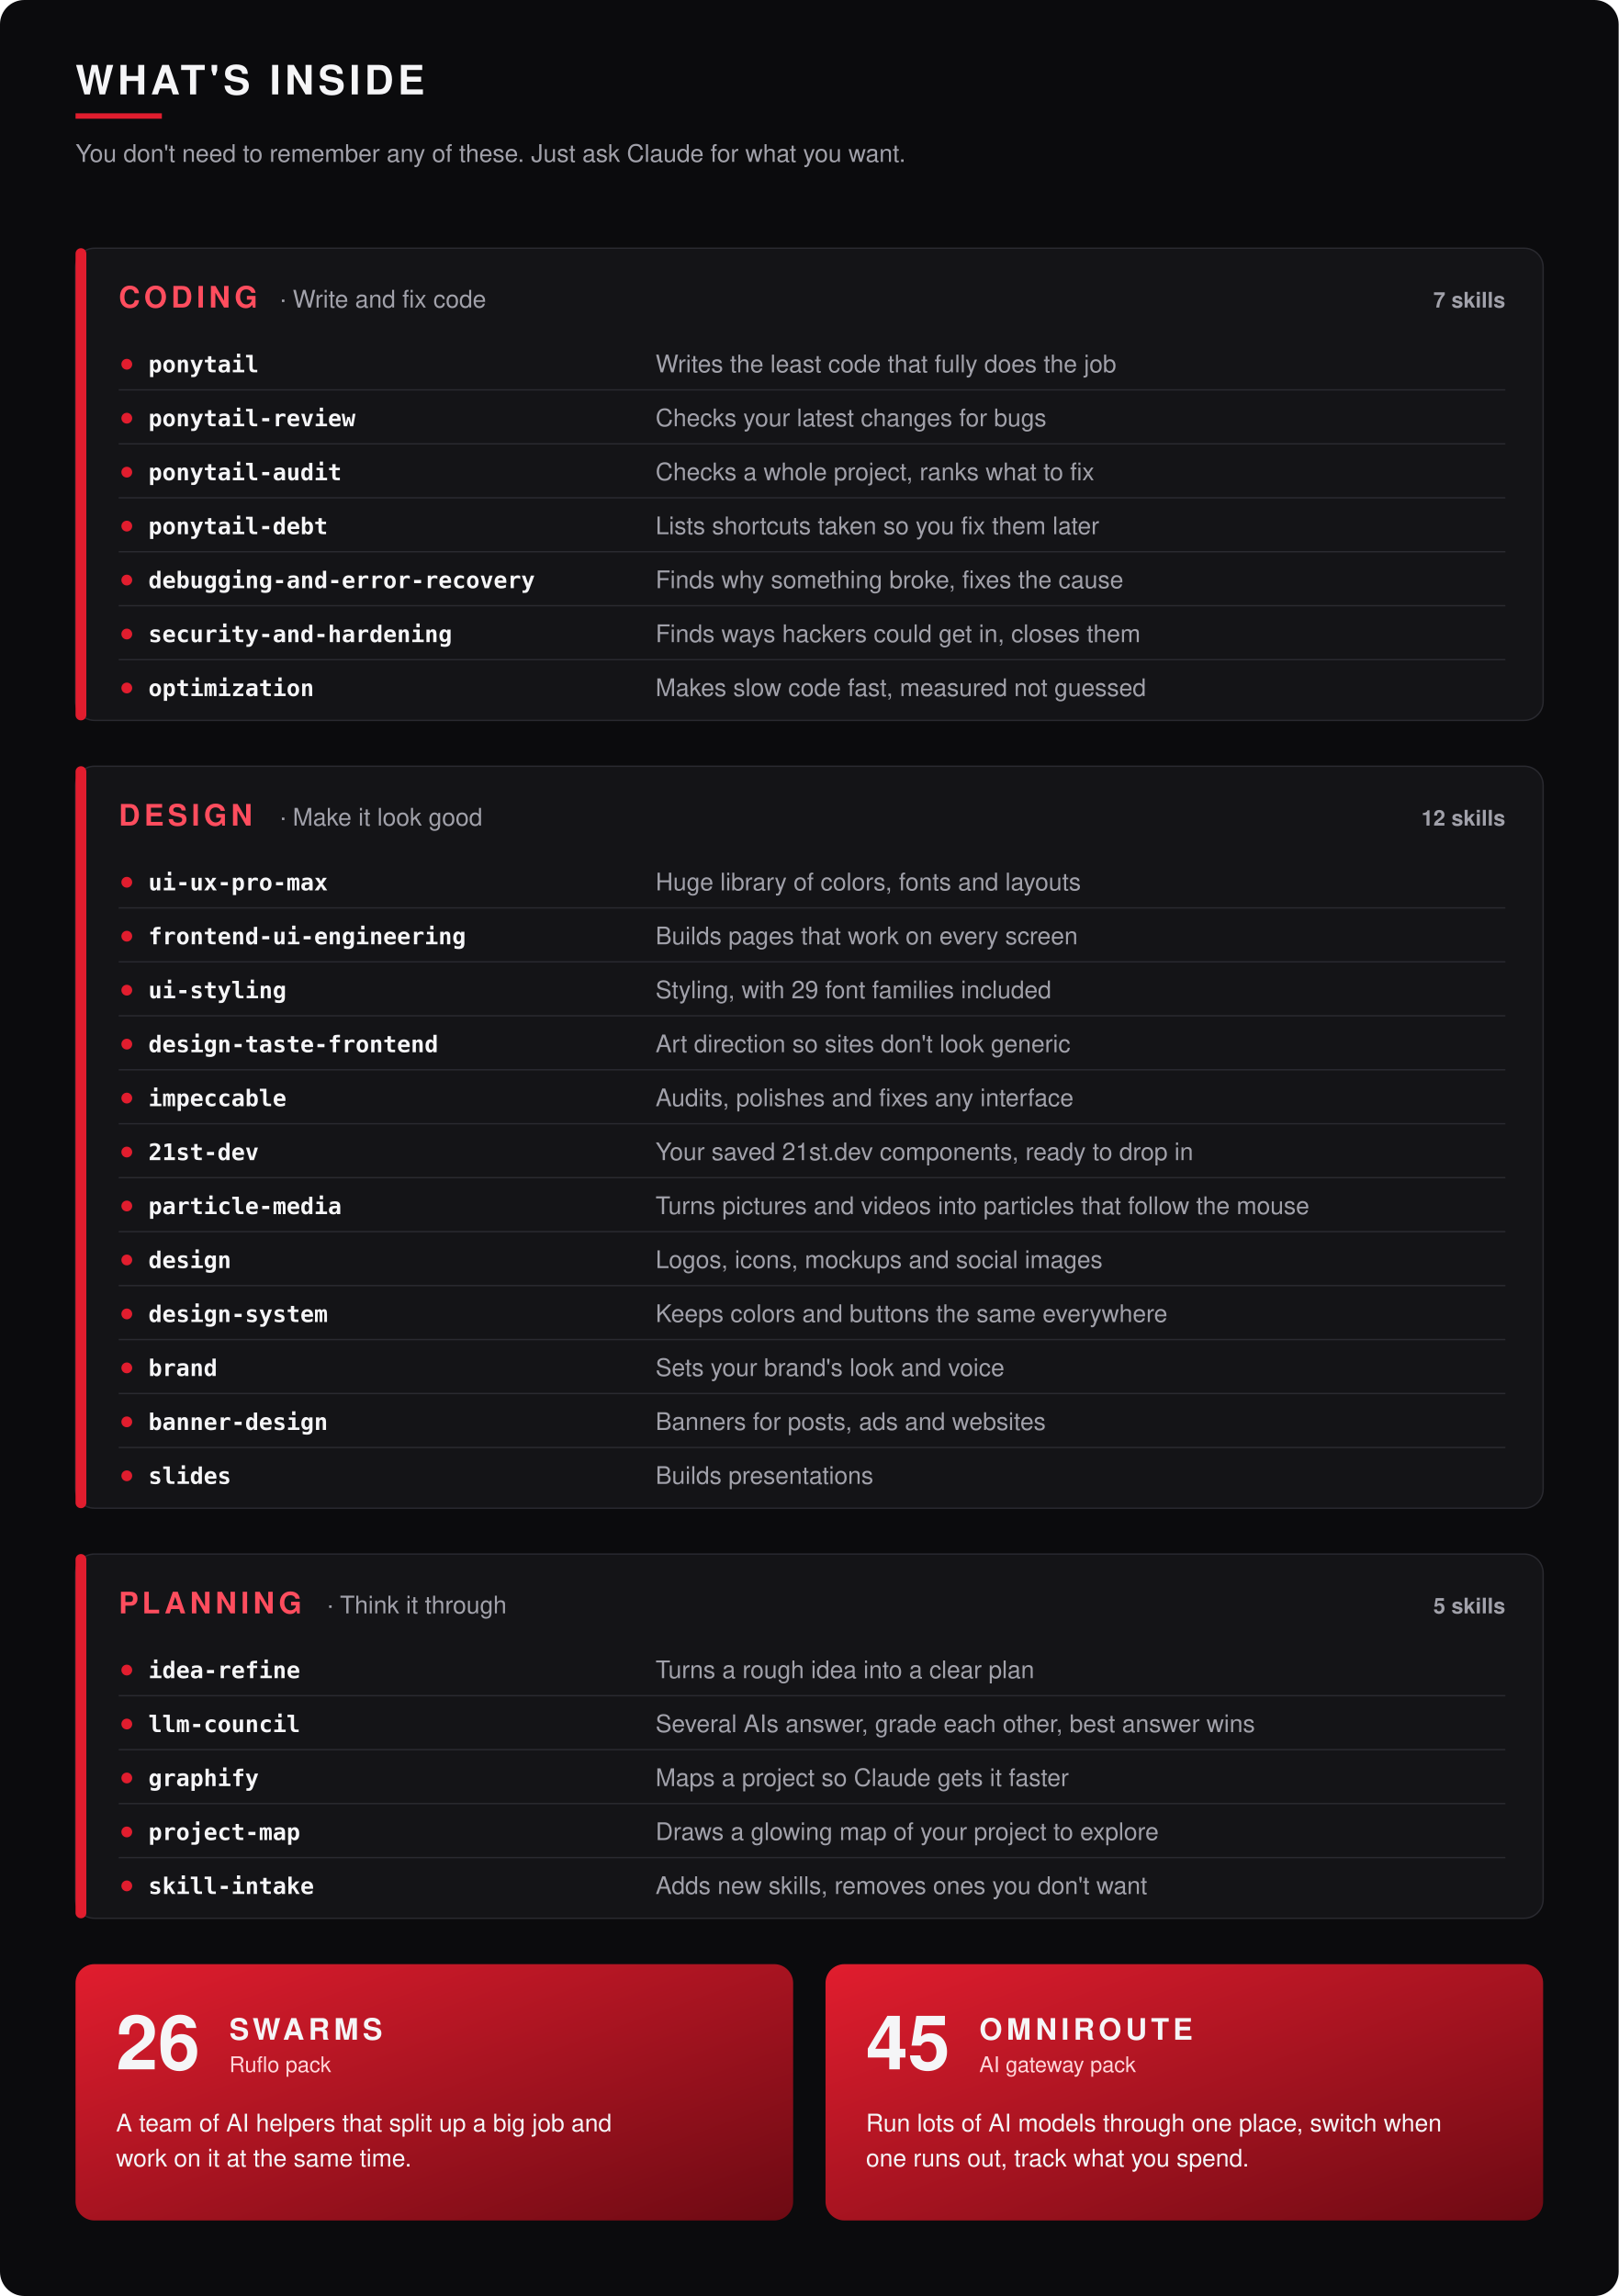
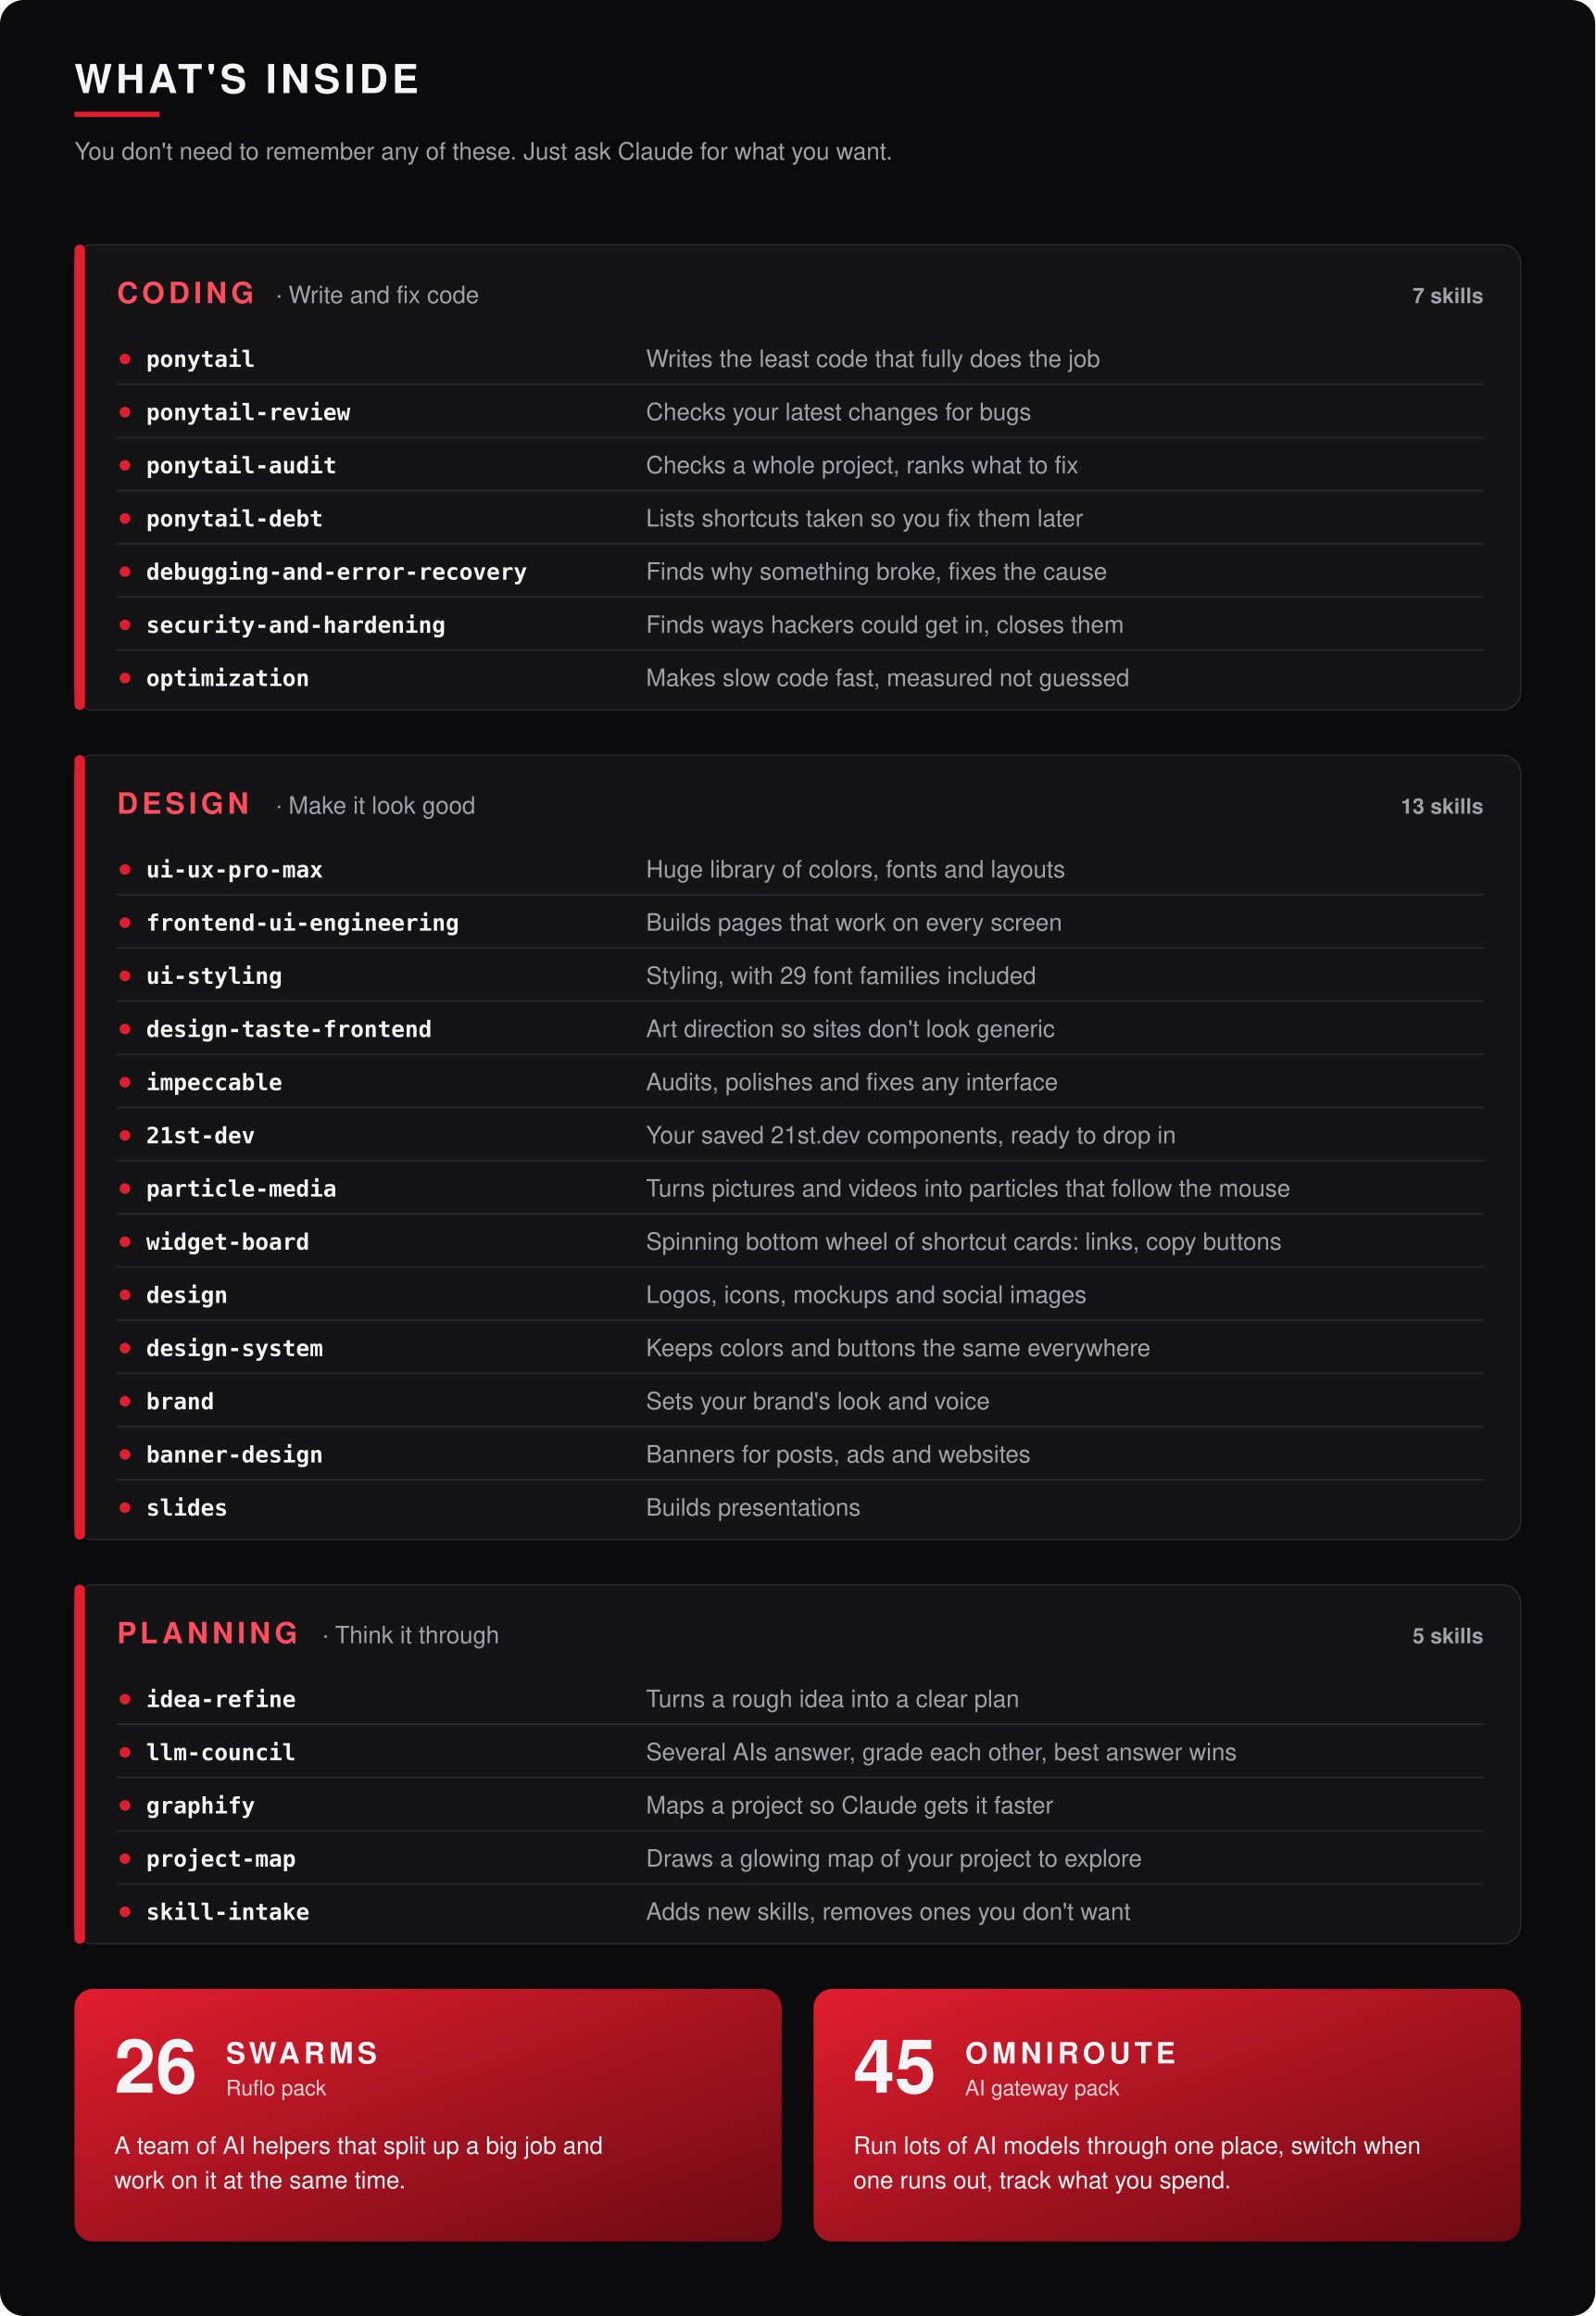
- <svg xmlns="http://www.w3.org/2000/svg" width="1200" height="1702" viewBox="0 0 1200 1702">
+ <svg xmlns="http://www.w3.org/2000/svg" width="1200" height="1742" viewBox="0 0 1200 1742">
  <defs>
    <linearGradient id="rg" x1="0" y1="0" x2="1" y2="1">
      <stop offset="0" stop-color="#e11d2e" />
      <stop offset="1" stop-color="#6d0a13" />
    </linearGradient>
  </defs>
-   <rect width="1200" height="1702" rx="18" fill="#0b0b0d" />
+   <rect width="1200" height="1742" rx="18" fill="#0b0b0d" />
  <text x="56" y="70" font-family="Segoe UI, Helvetica Neue, Helvetica, Arial, sans-serif" font-size="30" font-weight="800" fill="#f5f5f7" text-anchor="start" letter-spacing="3">WHAT'S INSIDE</text>
  <rect x="56" y="84" width="64" height="4" fill="#e11d2e" />
  <text x="56" y="120" font-family="Segoe UI, Helvetica Neue, Helvetica, Arial, sans-serif" font-size="18" font-weight="400" fill="#a1a1aa" text-anchor="start" letter-spacing="0">You don't need to remember any of these. Just ask Claude for what you want.</text>
  <rect x="56" y="184" width="1088" height="350" rx="14" fill="#141417" stroke="#2a2a30" />
  <rect x="56" y="184" width="8" height="350" rx="4" fill="#e11d2e" />
  <text x="88" y="228" font-family="Segoe UI, Helvetica Neue, Helvetica, Arial, sans-serif" font-size="22" font-weight="800" fill="#ff4d5e" text-anchor="start" letter-spacing="3">CODING</text>
  <text x="207.0" y="228" font-family="Segoe UI, Helvetica Neue, Helvetica, Arial, sans-serif" font-size="18" font-weight="500" fill="#a1a1aa" text-anchor="start" letter-spacing="0">· Write and fix code</text>
  <text x="1116" y="228" font-family="Segoe UI, Helvetica Neue, Helvetica, Arial, sans-serif" font-size="16" font-weight="600" fill="#a1a1aa" text-anchor="end" letter-spacing="0">7 skills</text>
  <circle cx="94" cy="270" r="4" fill="#e11d2e" />
  <text x="110" y="276" font-family="Cascadia Code, Consolas, Menlo, monospace" font-size="17" font-weight="600" fill="#f5f5f7" text-anchor="start" letter-spacing="0">ponytail</text>
  <text x="486" y="276" font-family="Segoe UI, Helvetica Neue, Helvetica, Arial, sans-serif" font-size="18" font-weight="400" fill="#a1a1aa" text-anchor="start" letter-spacing="0">Writes the least code that fully does the job</text>
  <line x1="88" y1="289" x2="1116" y2="289" stroke="#2a2a30" />
  <circle cx="94" cy="310" r="4" fill="#e11d2e" />
  <text x="110" y="316" font-family="Cascadia Code, Consolas, Menlo, monospace" font-size="17" font-weight="600" fill="#f5f5f7" text-anchor="start" letter-spacing="0">ponytail-review</text>
  <text x="486" y="316" font-family="Segoe UI, Helvetica Neue, Helvetica, Arial, sans-serif" font-size="18" font-weight="400" fill="#a1a1aa" text-anchor="start" letter-spacing="0">Checks your latest changes for bugs</text>
  <line x1="88" y1="329" x2="1116" y2="329" stroke="#2a2a30" />
  <circle cx="94" cy="350" r="4" fill="#e11d2e" />
  <text x="110" y="356" font-family="Cascadia Code, Consolas, Menlo, monospace" font-size="17" font-weight="600" fill="#f5f5f7" text-anchor="start" letter-spacing="0">ponytail-audit</text>
  <text x="486" y="356" font-family="Segoe UI, Helvetica Neue, Helvetica, Arial, sans-serif" font-size="18" font-weight="400" fill="#a1a1aa" text-anchor="start" letter-spacing="0">Checks a whole project, ranks what to fix</text>
  <line x1="88" y1="369" x2="1116" y2="369" stroke="#2a2a30" />
  <circle cx="94" cy="390" r="4" fill="#e11d2e" />
  <text x="110" y="396" font-family="Cascadia Code, Consolas, Menlo, monospace" font-size="17" font-weight="600" fill="#f5f5f7" text-anchor="start" letter-spacing="0">ponytail-debt</text>
  <text x="486" y="396" font-family="Segoe UI, Helvetica Neue, Helvetica, Arial, sans-serif" font-size="18" font-weight="400" fill="#a1a1aa" text-anchor="start" letter-spacing="0">Lists shortcuts taken so you fix them later</text>
  <line x1="88" y1="409" x2="1116" y2="409" stroke="#2a2a30" />
  <circle cx="94" cy="430" r="4" fill="#e11d2e" />
  <text x="110" y="436" font-family="Cascadia Code, Consolas, Menlo, monospace" font-size="17" font-weight="600" fill="#f5f5f7" text-anchor="start" letter-spacing="0">debugging-and-error-recovery</text>
  <text x="486" y="436" font-family="Segoe UI, Helvetica Neue, Helvetica, Arial, sans-serif" font-size="18" font-weight="400" fill="#a1a1aa" text-anchor="start" letter-spacing="0">Finds why something broke, fixes the cause</text>
  <line x1="88" y1="449" x2="1116" y2="449" stroke="#2a2a30" />
  <circle cx="94" cy="470" r="4" fill="#e11d2e" />
  <text x="110" y="476" font-family="Cascadia Code, Consolas, Menlo, monospace" font-size="17" font-weight="600" fill="#f5f5f7" text-anchor="start" letter-spacing="0">security-and-hardening</text>
  <text x="486" y="476" font-family="Segoe UI, Helvetica Neue, Helvetica, Arial, sans-serif" font-size="18" font-weight="400" fill="#a1a1aa" text-anchor="start" letter-spacing="0">Finds ways hackers could get in, closes them</text>
  <line x1="88" y1="489" x2="1116" y2="489" stroke="#2a2a30" />
  <circle cx="94" cy="510" r="4" fill="#e11d2e" />
  <text x="110" y="516" font-family="Cascadia Code, Consolas, Menlo, monospace" font-size="17" font-weight="600" fill="#f5f5f7" text-anchor="start" letter-spacing="0">optimization</text>
  <text x="486" y="516" font-family="Segoe UI, Helvetica Neue, Helvetica, Arial, sans-serif" font-size="18" font-weight="400" fill="#a1a1aa" text-anchor="start" letter-spacing="0">Makes slow code fast, measured not guessed</text>
-   <rect x="56" y="568" width="1088" height="550" rx="14" fill="#141417" stroke="#2a2a30" />
-   <rect x="56" y="568" width="8" height="550" rx="4" fill="#e11d2e" />
+   <rect x="56" y="568" width="1088" height="590" rx="14" fill="#141417" stroke="#2a2a30" />
+   <rect x="56" y="568" width="8" height="590" rx="4" fill="#e11d2e" />
  <text x="88" y="612" font-family="Segoe UI, Helvetica Neue, Helvetica, Arial, sans-serif" font-size="22" font-weight="800" fill="#ff4d5e" text-anchor="start" letter-spacing="3">DESIGN</text>
  <text x="207.0" y="612" font-family="Segoe UI, Helvetica Neue, Helvetica, Arial, sans-serif" font-size="18" font-weight="500" fill="#a1a1aa" text-anchor="start" letter-spacing="0">· Make it look good</text>
-   <text x="1116" y="612" font-family="Segoe UI, Helvetica Neue, Helvetica, Arial, sans-serif" font-size="16" font-weight="600" fill="#a1a1aa" text-anchor="end" letter-spacing="0">12 skills</text>
+   <text x="1116" y="612" font-family="Segoe UI, Helvetica Neue, Helvetica, Arial, sans-serif" font-size="16" font-weight="600" fill="#a1a1aa" text-anchor="end" letter-spacing="0">13 skills</text>
  <circle cx="94" cy="654" r="4" fill="#e11d2e" />
  <text x="110" y="660" font-family="Cascadia Code, Consolas, Menlo, monospace" font-size="17" font-weight="600" fill="#f5f5f7" text-anchor="start" letter-spacing="0">ui-ux-pro-max</text>
  <text x="486" y="660" font-family="Segoe UI, Helvetica Neue, Helvetica, Arial, sans-serif" font-size="18" font-weight="400" fill="#a1a1aa" text-anchor="start" letter-spacing="0">Huge library of colors, fonts and layouts</text>
  <line x1="88" y1="673" x2="1116" y2="673" stroke="#2a2a30" />
  <circle cx="94" cy="694" r="4" fill="#e11d2e" />
  <text x="110" y="700" font-family="Cascadia Code, Consolas, Menlo, monospace" font-size="17" font-weight="600" fill="#f5f5f7" text-anchor="start" letter-spacing="0">frontend-ui-engineering</text>
  <text x="486" y="700" font-family="Segoe UI, Helvetica Neue, Helvetica, Arial, sans-serif" font-size="18" font-weight="400" fill="#a1a1aa" text-anchor="start" letter-spacing="0">Builds pages that work on every screen</text>
  <line x1="88" y1="713" x2="1116" y2="713" stroke="#2a2a30" />
  <circle cx="94" cy="734" r="4" fill="#e11d2e" />
  <text x="110" y="740" font-family="Cascadia Code, Consolas, Menlo, monospace" font-size="17" font-weight="600" fill="#f5f5f7" text-anchor="start" letter-spacing="0">ui-styling</text>
  <text x="486" y="740" font-family="Segoe UI, Helvetica Neue, Helvetica, Arial, sans-serif" font-size="18" font-weight="400" fill="#a1a1aa" text-anchor="start" letter-spacing="0">Styling, with 29 font families included</text>
  <line x1="88" y1="753" x2="1116" y2="753" stroke="#2a2a30" />
  <circle cx="94" cy="774" r="4" fill="#e11d2e" />
  <text x="110" y="780" font-family="Cascadia Code, Consolas, Menlo, monospace" font-size="17" font-weight="600" fill="#f5f5f7" text-anchor="start" letter-spacing="0">design-taste-frontend</text>
  <text x="486" y="780" font-family="Segoe UI, Helvetica Neue, Helvetica, Arial, sans-serif" font-size="18" font-weight="400" fill="#a1a1aa" text-anchor="start" letter-spacing="0">Art direction so sites don't look generic</text>
  <line x1="88" y1="793" x2="1116" y2="793" stroke="#2a2a30" />
  <circle cx="94" cy="814" r="4" fill="#e11d2e" />
  <text x="110" y="820" font-family="Cascadia Code, Consolas, Menlo, monospace" font-size="17" font-weight="600" fill="#f5f5f7" text-anchor="start" letter-spacing="0">impeccable</text>
  <text x="486" y="820" font-family="Segoe UI, Helvetica Neue, Helvetica, Arial, sans-serif" font-size="18" font-weight="400" fill="#a1a1aa" text-anchor="start" letter-spacing="0">Audits, polishes and fixes any interface</text>
  <line x1="88" y1="833" x2="1116" y2="833" stroke="#2a2a30" />
  <circle cx="94" cy="854" r="4" fill="#e11d2e" />
  <text x="110" y="860" font-family="Cascadia Code, Consolas, Menlo, monospace" font-size="17" font-weight="600" fill="#f5f5f7" text-anchor="start" letter-spacing="0">21st-dev</text>
  <text x="486" y="860" font-family="Segoe UI, Helvetica Neue, Helvetica, Arial, sans-serif" font-size="18" font-weight="400" fill="#a1a1aa" text-anchor="start" letter-spacing="0">Your saved 21st.dev components, ready to drop in</text>
  <line x1="88" y1="873" x2="1116" y2="873" stroke="#2a2a30" />
  <circle cx="94" cy="894" r="4" fill="#e11d2e" />
  <text x="110" y="900" font-family="Cascadia Code, Consolas, Menlo, monospace" font-size="17" font-weight="600" fill="#f5f5f7" text-anchor="start" letter-spacing="0">particle-media</text>
  <text x="486" y="900" font-family="Segoe UI, Helvetica Neue, Helvetica, Arial, sans-serif" font-size="18" font-weight="400" fill="#a1a1aa" text-anchor="start" letter-spacing="0">Turns pictures and videos into particles that follow the mouse</text>
  <line x1="88" y1="913" x2="1116" y2="913" stroke="#2a2a30" />
  <circle cx="94" cy="934" r="4" fill="#e11d2e" />
-   <text x="110" y="940" font-family="Cascadia Code, Consolas, Menlo, monospace" font-size="17" font-weight="600" fill="#f5f5f7" text-anchor="start" letter-spacing="0">design</text>
-   <text x="486" y="940" font-family="Segoe UI, Helvetica Neue, Helvetica, Arial, sans-serif" font-size="18" font-weight="400" fill="#a1a1aa" text-anchor="start" letter-spacing="0">Logos, icons, mockups and social images</text>
+   <text x="110" y="940" font-family="Cascadia Code, Consolas, Menlo, monospace" font-size="17" font-weight="600" fill="#f5f5f7" text-anchor="start" letter-spacing="0">widget-board</text>
+   <text x="486" y="940" font-family="Segoe UI, Helvetica Neue, Helvetica, Arial, sans-serif" font-size="18" font-weight="400" fill="#a1a1aa" text-anchor="start" letter-spacing="0">Spinning bottom wheel of shortcut cards: links, copy buttons</text>
  <line x1="88" y1="953" x2="1116" y2="953" stroke="#2a2a30" />
  <circle cx="94" cy="974" r="4" fill="#e11d2e" />
-   <text x="110" y="980" font-family="Cascadia Code, Consolas, Menlo, monospace" font-size="17" font-weight="600" fill="#f5f5f7" text-anchor="start" letter-spacing="0">design-system</text>
-   <text x="486" y="980" font-family="Segoe UI, Helvetica Neue, Helvetica, Arial, sans-serif" font-size="18" font-weight="400" fill="#a1a1aa" text-anchor="start" letter-spacing="0">Keeps colors and buttons the same everywhere</text>
+   <text x="110" y="980" font-family="Cascadia Code, Consolas, Menlo, monospace" font-size="17" font-weight="600" fill="#f5f5f7" text-anchor="start" letter-spacing="0">design</text>
+   <text x="486" y="980" font-family="Segoe UI, Helvetica Neue, Helvetica, Arial, sans-serif" font-size="18" font-weight="400" fill="#a1a1aa" text-anchor="start" letter-spacing="0">Logos, icons, mockups and social images</text>
  <line x1="88" y1="993" x2="1116" y2="993" stroke="#2a2a30" />
  <circle cx="94" cy="1014" r="4" fill="#e11d2e" />
-   <text x="110" y="1020" font-family="Cascadia Code, Consolas, Menlo, monospace" font-size="17" font-weight="600" fill="#f5f5f7" text-anchor="start" letter-spacing="0">brand</text>
-   <text x="486" y="1020" font-family="Segoe UI, Helvetica Neue, Helvetica, Arial, sans-serif" font-size="18" font-weight="400" fill="#a1a1aa" text-anchor="start" letter-spacing="0">Sets your brand's look and voice</text>
+   <text x="110" y="1020" font-family="Cascadia Code, Consolas, Menlo, monospace" font-size="17" font-weight="600" fill="#f5f5f7" text-anchor="start" letter-spacing="0">design-system</text>
+   <text x="486" y="1020" font-family="Segoe UI, Helvetica Neue, Helvetica, Arial, sans-serif" font-size="18" font-weight="400" fill="#a1a1aa" text-anchor="start" letter-spacing="0">Keeps colors and buttons the same everywhere</text>
  <line x1="88" y1="1033" x2="1116" y2="1033" stroke="#2a2a30" />
  <circle cx="94" cy="1054" r="4" fill="#e11d2e" />
-   <text x="110" y="1060" font-family="Cascadia Code, Consolas, Menlo, monospace" font-size="17" font-weight="600" fill="#f5f5f7" text-anchor="start" letter-spacing="0">banner-design</text>
-   <text x="486" y="1060" font-family="Segoe UI, Helvetica Neue, Helvetica, Arial, sans-serif" font-size="18" font-weight="400" fill="#a1a1aa" text-anchor="start" letter-spacing="0">Banners for posts, ads and websites</text>
+   <text x="110" y="1060" font-family="Cascadia Code, Consolas, Menlo, monospace" font-size="17" font-weight="600" fill="#f5f5f7" text-anchor="start" letter-spacing="0">brand</text>
+   <text x="486" y="1060" font-family="Segoe UI, Helvetica Neue, Helvetica, Arial, sans-serif" font-size="18" font-weight="400" fill="#a1a1aa" text-anchor="start" letter-spacing="0">Sets your brand's look and voice</text>
  <line x1="88" y1="1073" x2="1116" y2="1073" stroke="#2a2a30" />
  <circle cx="94" cy="1094" r="4" fill="#e11d2e" />
-   <text x="110" y="1100" font-family="Cascadia Code, Consolas, Menlo, monospace" font-size="17" font-weight="600" fill="#f5f5f7" text-anchor="start" letter-spacing="0">slides</text>
-   <text x="486" y="1100" font-family="Segoe UI, Helvetica Neue, Helvetica, Arial, sans-serif" font-size="18" font-weight="400" fill="#a1a1aa" text-anchor="start" letter-spacing="0">Builds presentations</text>
-   <rect x="56" y="1152" width="1088" height="270" rx="14" fill="#141417" stroke="#2a2a30" />
-   <rect x="56" y="1152" width="8" height="270" rx="4" fill="#e11d2e" />
-   <text x="88" y="1196" font-family="Segoe UI, Helvetica Neue, Helvetica, Arial, sans-serif" font-size="22" font-weight="800" fill="#ff4d5e" text-anchor="start" letter-spacing="3">PLANNING</text>
-   <text x="242.0" y="1196" font-family="Segoe UI, Helvetica Neue, Helvetica, Arial, sans-serif" font-size="18" font-weight="500" fill="#a1a1aa" text-anchor="start" letter-spacing="0">· Think it through</text>
-   <text x="1116" y="1196" font-family="Segoe UI, Helvetica Neue, Helvetica, Arial, sans-serif" font-size="16" font-weight="600" fill="#a1a1aa" text-anchor="end" letter-spacing="0">5 skills</text>
-   <circle cx="94" cy="1238" r="4" fill="#e11d2e" />
-   <text x="110" y="1244" font-family="Cascadia Code, Consolas, Menlo, monospace" font-size="17" font-weight="600" fill="#f5f5f7" text-anchor="start" letter-spacing="0">idea-refine</text>
-   <text x="486" y="1244" font-family="Segoe UI, Helvetica Neue, Helvetica, Arial, sans-serif" font-size="18" font-weight="400" fill="#a1a1aa" text-anchor="start" letter-spacing="0">Turns a rough idea into a clear plan</text>
-   <line x1="88" y1="1257" x2="1116" y2="1257" stroke="#2a2a30" />
+   <text x="110" y="1100" font-family="Cascadia Code, Consolas, Menlo, monospace" font-size="17" font-weight="600" fill="#f5f5f7" text-anchor="start" letter-spacing="0">banner-design</text>
+   <text x="486" y="1100" font-family="Segoe UI, Helvetica Neue, Helvetica, Arial, sans-serif" font-size="18" font-weight="400" fill="#a1a1aa" text-anchor="start" letter-spacing="0">Banners for posts, ads and websites</text>
+   <line x1="88" y1="1113" x2="1116" y2="1113" stroke="#2a2a30" />
+   <circle cx="94" cy="1134" r="4" fill="#e11d2e" />
+   <text x="110" y="1140" font-family="Cascadia Code, Consolas, Menlo, monospace" font-size="17" font-weight="600" fill="#f5f5f7" text-anchor="start" letter-spacing="0">slides</text>
+   <text x="486" y="1140" font-family="Segoe UI, Helvetica Neue, Helvetica, Arial, sans-serif" font-size="18" font-weight="400" fill="#a1a1aa" text-anchor="start" letter-spacing="0">Builds presentations</text>
+   <rect x="56" y="1192" width="1088" height="270" rx="14" fill="#141417" stroke="#2a2a30" />
+   <rect x="56" y="1192" width="8" height="270" rx="4" fill="#e11d2e" />
+   <text x="88" y="1236" font-family="Segoe UI, Helvetica Neue, Helvetica, Arial, sans-serif" font-size="22" font-weight="800" fill="#ff4d5e" text-anchor="start" letter-spacing="3">PLANNING</text>
+   <text x="242.0" y="1236" font-family="Segoe UI, Helvetica Neue, Helvetica, Arial, sans-serif" font-size="18" font-weight="500" fill="#a1a1aa" text-anchor="start" letter-spacing="0">· Think it through</text>
+   <text x="1116" y="1236" font-family="Segoe UI, Helvetica Neue, Helvetica, Arial, sans-serif" font-size="16" font-weight="600" fill="#a1a1aa" text-anchor="end" letter-spacing="0">5 skills</text>
  <circle cx="94" cy="1278" r="4" fill="#e11d2e" />
-   <text x="110" y="1284" font-family="Cascadia Code, Consolas, Menlo, monospace" font-size="17" font-weight="600" fill="#f5f5f7" text-anchor="start" letter-spacing="0">llm-council</text>
-   <text x="486" y="1284" font-family="Segoe UI, Helvetica Neue, Helvetica, Arial, sans-serif" font-size="18" font-weight="400" fill="#a1a1aa" text-anchor="start" letter-spacing="0">Several AIs answer, grade each other, best answer wins</text>
+   <text x="110" y="1284" font-family="Cascadia Code, Consolas, Menlo, monospace" font-size="17" font-weight="600" fill="#f5f5f7" text-anchor="start" letter-spacing="0">idea-refine</text>
+   <text x="486" y="1284" font-family="Segoe UI, Helvetica Neue, Helvetica, Arial, sans-serif" font-size="18" font-weight="400" fill="#a1a1aa" text-anchor="start" letter-spacing="0">Turns a rough idea into a clear plan</text>
  <line x1="88" y1="1297" x2="1116" y2="1297" stroke="#2a2a30" />
  <circle cx="94" cy="1318" r="4" fill="#e11d2e" />
-   <text x="110" y="1324" font-family="Cascadia Code, Consolas, Menlo, monospace" font-size="17" font-weight="600" fill="#f5f5f7" text-anchor="start" letter-spacing="0">graphify</text>
-   <text x="486" y="1324" font-family="Segoe UI, Helvetica Neue, Helvetica, Arial, sans-serif" font-size="18" font-weight="400" fill="#a1a1aa" text-anchor="start" letter-spacing="0">Maps a project so Claude gets it faster</text>
+   <text x="110" y="1324" font-family="Cascadia Code, Consolas, Menlo, monospace" font-size="17" font-weight="600" fill="#f5f5f7" text-anchor="start" letter-spacing="0">llm-council</text>
+   <text x="486" y="1324" font-family="Segoe UI, Helvetica Neue, Helvetica, Arial, sans-serif" font-size="18" font-weight="400" fill="#a1a1aa" text-anchor="start" letter-spacing="0">Several AIs answer, grade each other, best answer wins</text>
  <line x1="88" y1="1337" x2="1116" y2="1337" stroke="#2a2a30" />
  <circle cx="94" cy="1358" r="4" fill="#e11d2e" />
-   <text x="110" y="1364" font-family="Cascadia Code, Consolas, Menlo, monospace" font-size="17" font-weight="600" fill="#f5f5f7" text-anchor="start" letter-spacing="0">project-map</text>
-   <text x="486" y="1364" font-family="Segoe UI, Helvetica Neue, Helvetica, Arial, sans-serif" font-size="18" font-weight="400" fill="#a1a1aa" text-anchor="start" letter-spacing="0">Draws a glowing map of your project to explore</text>
+   <text x="110" y="1364" font-family="Cascadia Code, Consolas, Menlo, monospace" font-size="17" font-weight="600" fill="#f5f5f7" text-anchor="start" letter-spacing="0">graphify</text>
+   <text x="486" y="1364" font-family="Segoe UI, Helvetica Neue, Helvetica, Arial, sans-serif" font-size="18" font-weight="400" fill="#a1a1aa" text-anchor="start" letter-spacing="0">Maps a project so Claude gets it faster</text>
  <line x1="88" y1="1377" x2="1116" y2="1377" stroke="#2a2a30" />
  <circle cx="94" cy="1398" r="4" fill="#e11d2e" />
-   <text x="110" y="1404" font-family="Cascadia Code, Consolas, Menlo, monospace" font-size="17" font-weight="600" fill="#f5f5f7" text-anchor="start" letter-spacing="0">skill-intake</text>
-   <text x="486" y="1404" font-family="Segoe UI, Helvetica Neue, Helvetica, Arial, sans-serif" font-size="18" font-weight="400" fill="#a1a1aa" text-anchor="start" letter-spacing="0">Adds new skills, removes ones you don't want</text>
-   <rect x="56" y="1456" width="532" height="190" rx="14" fill="url(#rg)" />
-   <text x="86" y="1534" font-family="Segoe UI, Helvetica Neue, Helvetica, Arial, sans-serif" font-size="56" font-weight="800" fill="#f5f5f7" text-anchor="start" letter-spacing="0">26</text>
-   <text x="170" y="1512" font-family="Segoe UI, Helvetica Neue, Helvetica, Arial, sans-serif" font-size="22" font-weight="800" fill="#f5f5f7" text-anchor="start" letter-spacing="3">SWARMS</text>
-   <text x="170" y="1536" font-family="Segoe UI, Helvetica Neue, Helvetica, Arial, sans-serif" font-size="16" font-weight="500" fill="#ffd5d9" text-anchor="start" letter-spacing="0">Ruflo pack</text>
-   <text x="86" y="1580" font-family="Segoe UI, Helvetica Neue, Helvetica, Arial, sans-serif" font-size="18" font-weight="500" fill="#f5f5f7" text-anchor="start" letter-spacing="0">A team of AI helpers that split up a big job and</text>
-   <text x="86" y="1606" font-family="Segoe UI, Helvetica Neue, Helvetica, Arial, sans-serif" font-size="18" font-weight="500" fill="#f5f5f7" text-anchor="start" letter-spacing="0">work on it at the same time.</text>
-   <rect x="612" y="1456" width="532" height="190" rx="14" fill="url(#rg)" />
-   <text x="642" y="1534" font-family="Segoe UI, Helvetica Neue, Helvetica, Arial, sans-serif" font-size="56" font-weight="800" fill="#f5f5f7" text-anchor="start" letter-spacing="0">45</text>
-   <text x="726" y="1512" font-family="Segoe UI, Helvetica Neue, Helvetica, Arial, sans-serif" font-size="22" font-weight="800" fill="#f5f5f7" text-anchor="start" letter-spacing="3">OMNIROUTE</text>
-   <text x="726" y="1536" font-family="Segoe UI, Helvetica Neue, Helvetica, Arial, sans-serif" font-size="16" font-weight="500" fill="#ffd5d9" text-anchor="start" letter-spacing="0">AI gateway pack</text>
-   <text x="642" y="1580" font-family="Segoe UI, Helvetica Neue, Helvetica, Arial, sans-serif" font-size="18" font-weight="500" fill="#f5f5f7" text-anchor="start" letter-spacing="0">Run lots of AI models through one place, switch when</text>
-   <text x="642" y="1606" font-family="Segoe UI, Helvetica Neue, Helvetica, Arial, sans-serif" font-size="18" font-weight="500" fill="#f5f5f7" text-anchor="start" letter-spacing="0">one runs out, track what you spend.</text>
+   <text x="110" y="1404" font-family="Cascadia Code, Consolas, Menlo, monospace" font-size="17" font-weight="600" fill="#f5f5f7" text-anchor="start" letter-spacing="0">project-map</text>
+   <text x="486" y="1404" font-family="Segoe UI, Helvetica Neue, Helvetica, Arial, sans-serif" font-size="18" font-weight="400" fill="#a1a1aa" text-anchor="start" letter-spacing="0">Draws a glowing map of your project to explore</text>
+   <line x1="88" y1="1417" x2="1116" y2="1417" stroke="#2a2a30" />
+   <circle cx="94" cy="1438" r="4" fill="#e11d2e" />
+   <text x="110" y="1444" font-family="Cascadia Code, Consolas, Menlo, monospace" font-size="17" font-weight="600" fill="#f5f5f7" text-anchor="start" letter-spacing="0">skill-intake</text>
+   <text x="486" y="1444" font-family="Segoe UI, Helvetica Neue, Helvetica, Arial, sans-serif" font-size="18" font-weight="400" fill="#a1a1aa" text-anchor="start" letter-spacing="0">Adds new skills, removes ones you don't want</text>
+   <rect x="56" y="1496" width="532" height="190" rx="14" fill="url(#rg)" />
+   <text x="86" y="1574" font-family="Segoe UI, Helvetica Neue, Helvetica, Arial, sans-serif" font-size="56" font-weight="800" fill="#f5f5f7" text-anchor="start" letter-spacing="0">26</text>
+   <text x="170" y="1552" font-family="Segoe UI, Helvetica Neue, Helvetica, Arial, sans-serif" font-size="22" font-weight="800" fill="#f5f5f7" text-anchor="start" letter-spacing="3">SWARMS</text>
+   <text x="170" y="1576" font-family="Segoe UI, Helvetica Neue, Helvetica, Arial, sans-serif" font-size="16" font-weight="500" fill="#ffd5d9" text-anchor="start" letter-spacing="0">Ruflo pack</text>
+   <text x="86" y="1620" font-family="Segoe UI, Helvetica Neue, Helvetica, Arial, sans-serif" font-size="18" font-weight="500" fill="#f5f5f7" text-anchor="start" letter-spacing="0">A team of AI helpers that split up a big job and</text>
+   <text x="86" y="1646" font-family="Segoe UI, Helvetica Neue, Helvetica, Arial, sans-serif" font-size="18" font-weight="500" fill="#f5f5f7" text-anchor="start" letter-spacing="0">work on it at the same time.</text>
+   <rect x="612" y="1496" width="532" height="190" rx="14" fill="url(#rg)" />
+   <text x="642" y="1574" font-family="Segoe UI, Helvetica Neue, Helvetica, Arial, sans-serif" font-size="56" font-weight="800" fill="#f5f5f7" text-anchor="start" letter-spacing="0">45</text>
+   <text x="726" y="1552" font-family="Segoe UI, Helvetica Neue, Helvetica, Arial, sans-serif" font-size="22" font-weight="800" fill="#f5f5f7" text-anchor="start" letter-spacing="3">OMNIROUTE</text>
+   <text x="726" y="1576" font-family="Segoe UI, Helvetica Neue, Helvetica, Arial, sans-serif" font-size="16" font-weight="500" fill="#ffd5d9" text-anchor="start" letter-spacing="0">AI gateway pack</text>
+   <text x="642" y="1620" font-family="Segoe UI, Helvetica Neue, Helvetica, Arial, sans-serif" font-size="18" font-weight="500" fill="#f5f5f7" text-anchor="start" letter-spacing="0">Run lots of AI models through one place, switch when</text>
+   <text x="642" y="1646" font-family="Segoe UI, Helvetica Neue, Helvetica, Arial, sans-serif" font-size="18" font-weight="500" fill="#f5f5f7" text-anchor="start" letter-spacing="0">one runs out, track what you spend.</text>
</svg>
